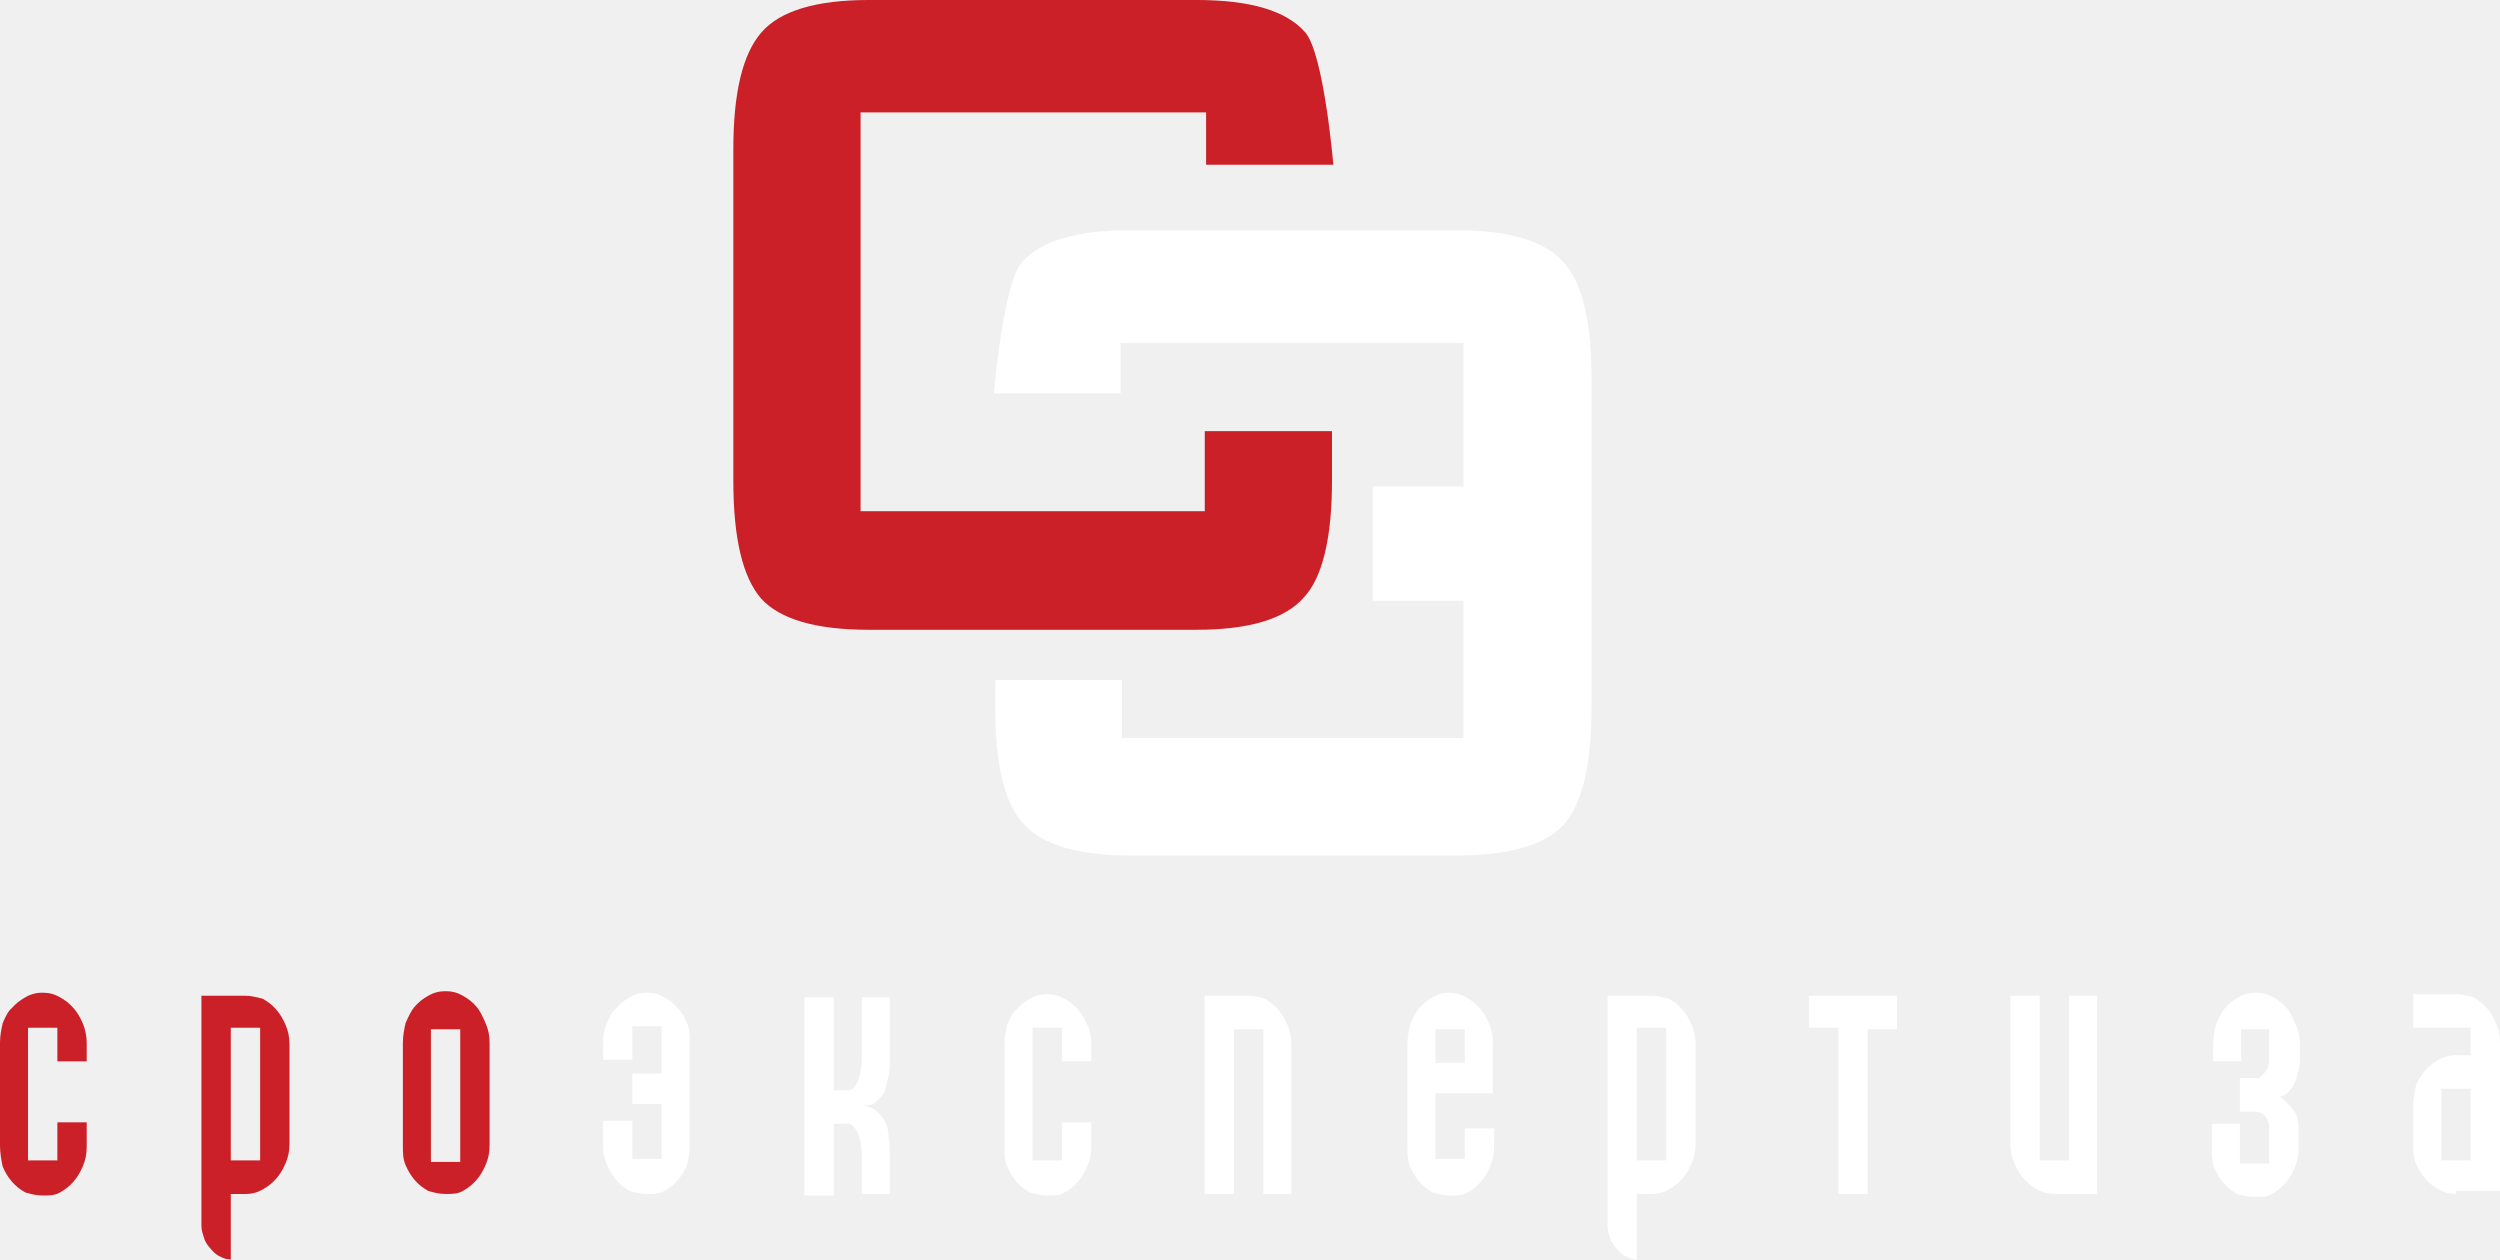
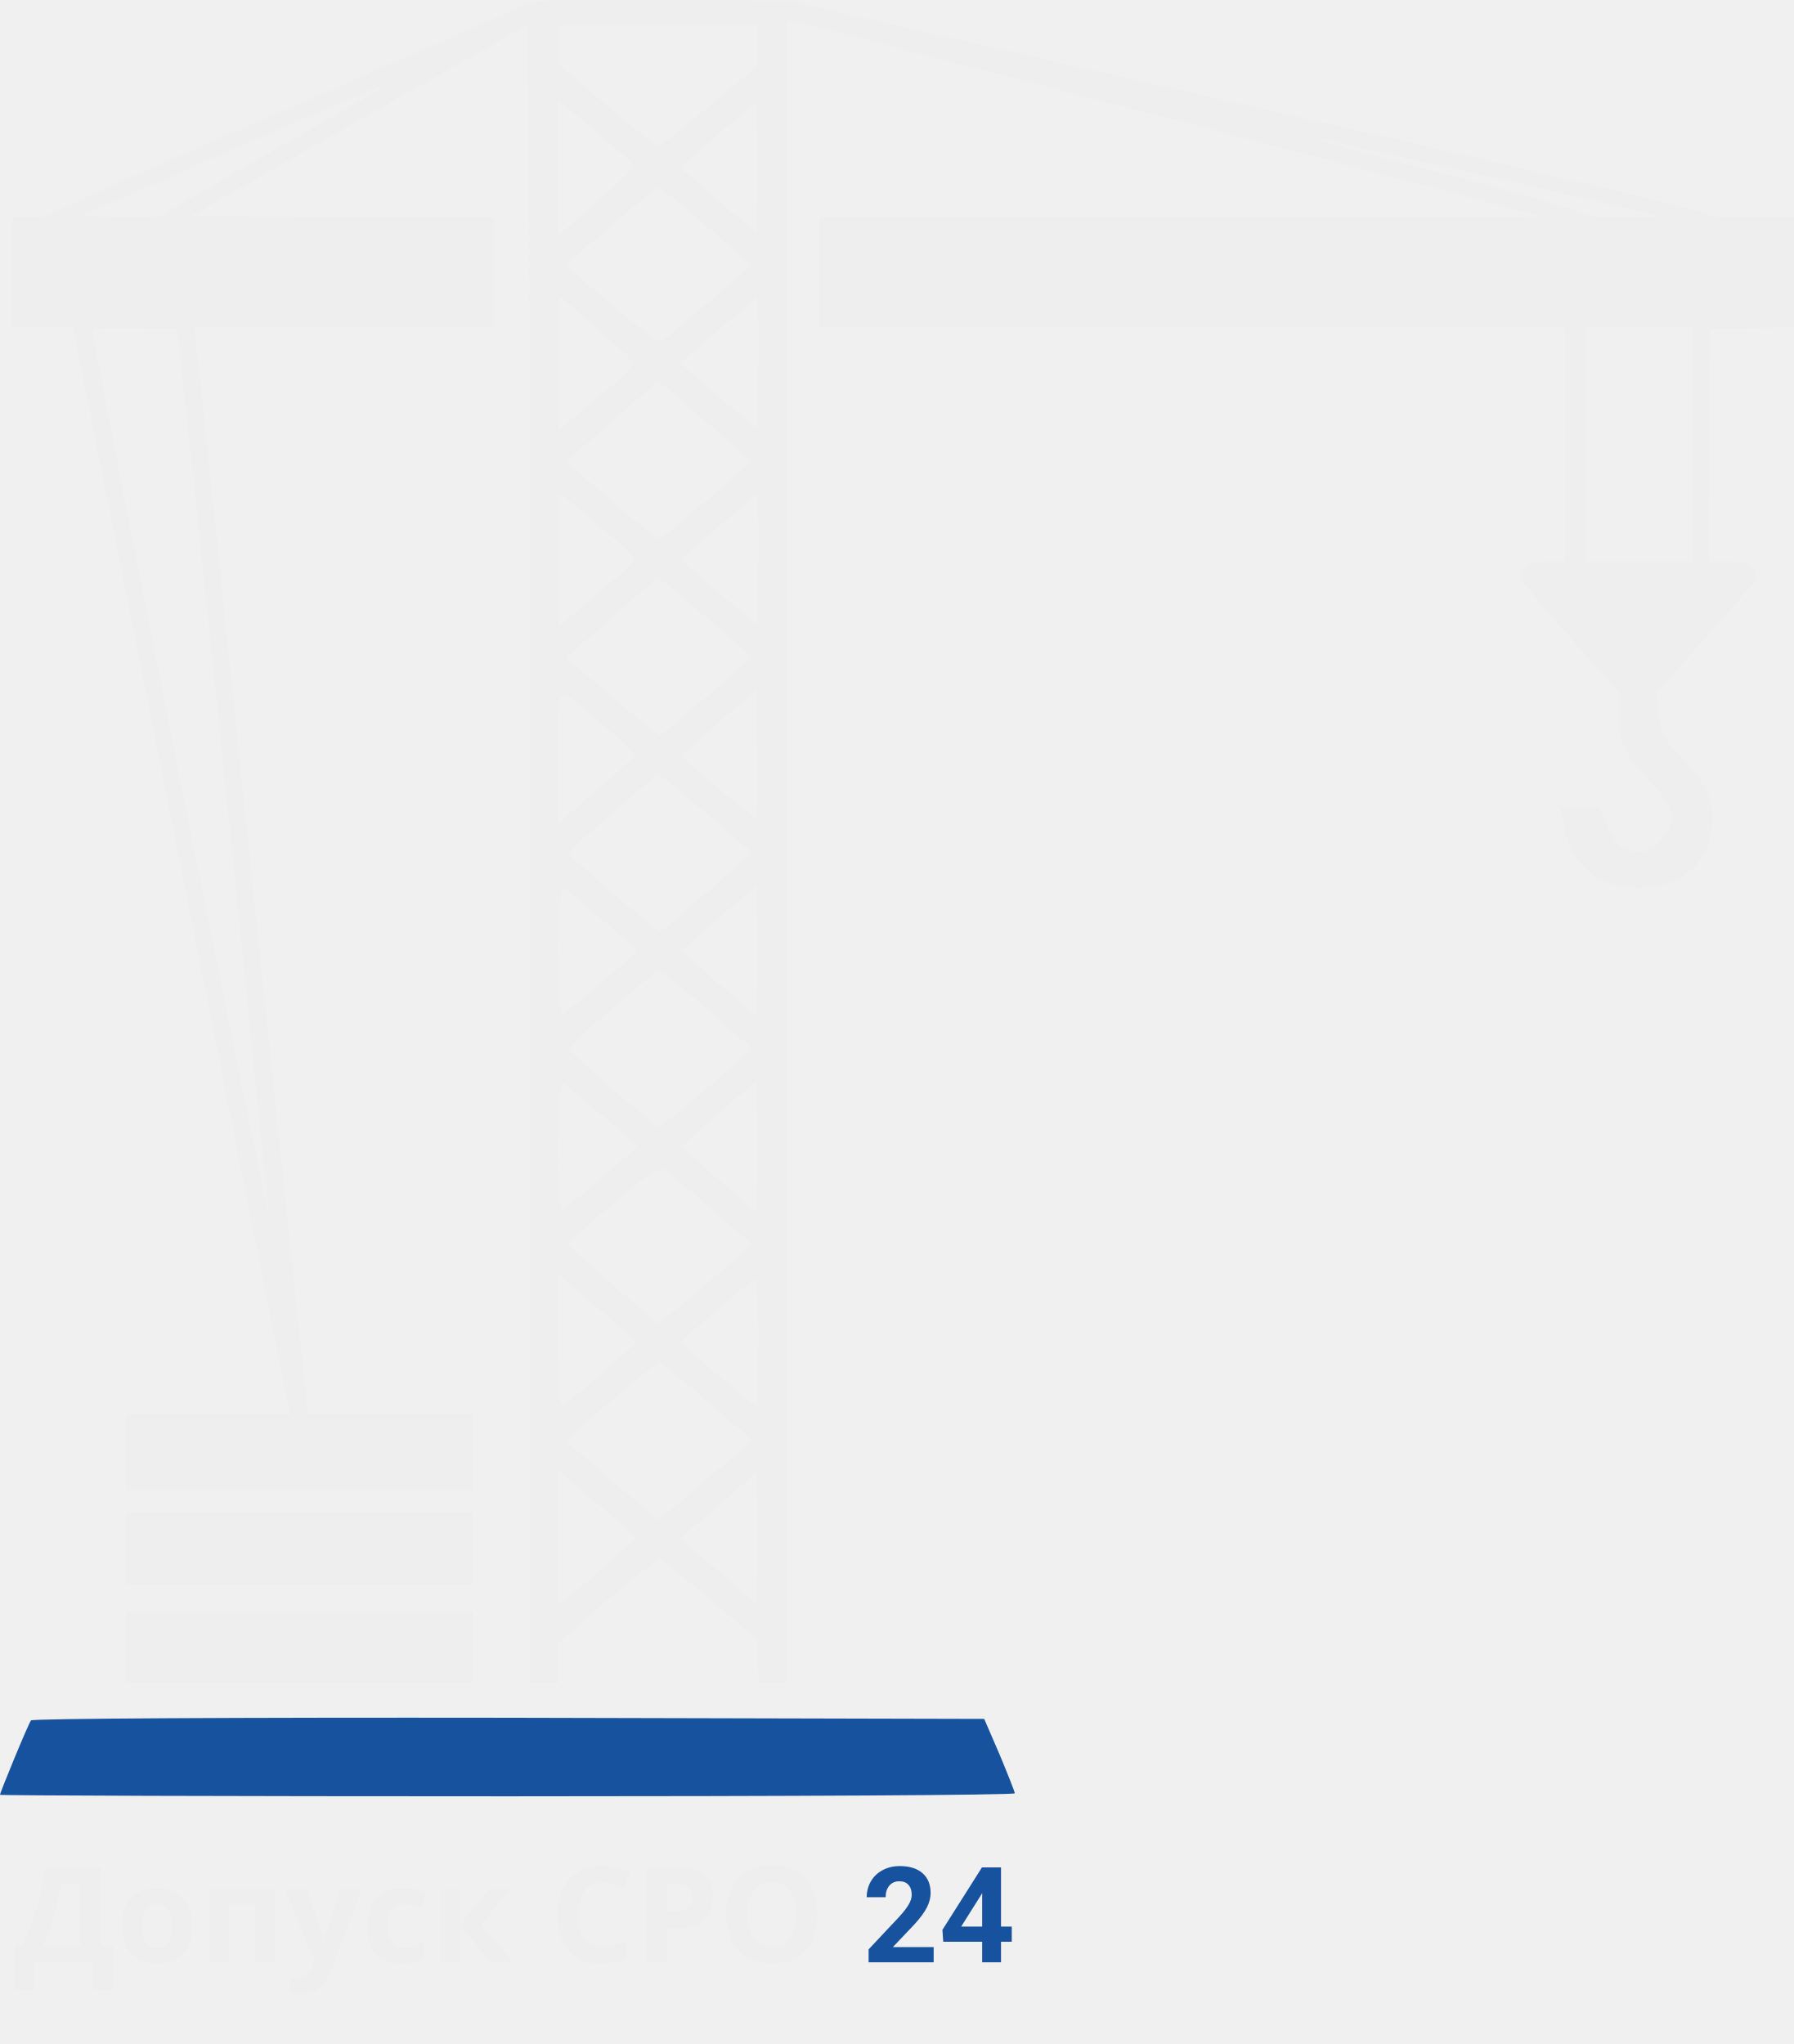
- <svg xmlns="http://www.w3.org/2000/svg" width="393" height="198" fill="none">
-   <path d="M189.389 17.67h-54.108v62.692h54.108V67.775h20v7.746c0 8.956-1.473 15.25-4.421 18.396-2.947 3.389-8.632 5.083-16.843 5.083h-51.581c-8.421 0-13.895-1.694-16.843-4.84-2.947-3.39-4.421-9.44-4.421-18.639V23.479c0-8.956 1.474-15.007 4.421-18.396C122.649 1.694 128.333 0 136.544 0h51.581c8.422 0 14.106 1.694 17.054 5.083C208.126 8.472 209.6 25.9 209.6 25.9h-20.001v-8.23h-.21zM13.631 163.962v2.876H9.018v-5.273H4.404v20.854h4.614v-5.992h4.613v3.835c0 1.199-.21 2.157-.629 3.116-.42.959-.839 1.678-1.468 2.397-.629.719-1.258 1.199-2.097 1.678-.839.48-1.678.48-2.726.48-1.049 0-1.888-.24-2.726-.48-.84-.479-1.468-.959-2.098-1.678-.629-.719-1.048-1.438-1.468-2.397-.21-.959-.419-2.157-.419-3.356v-16.06c0-1.199.21-2.158.42-3.117.419-.958.838-1.917 1.467-2.397.63-.719 1.259-1.198 2.098-1.678a5.224 5.224 0 012.726-.719c1.048 0 1.887.24 2.726.719.839.48 1.468.959 2.097 1.678.63.72 1.049 1.439 1.468 2.397.42.959.63 2.158.63 3.117zM36.28 198c-.629 0-1.258-.24-1.678-.479-.629-.24-1.048-.719-1.467-1.199-.42-.479-.84-.959-1.05-1.678-.209-.719-.419-1.198-.419-1.918V156.53h6.921c.839 0 1.887.24 2.726.48.84.479 1.468.959 2.097 1.678.63.719 1.049 1.438 1.468 2.397.42.959.63 1.917.63 3.116v15.581c0 1.199-.21 2.158-.63 3.116-.42.959-.839 1.678-1.468 2.397-.629.72-1.258 1.199-2.097 1.678-.839.48-1.677.72-2.726.72H36.28V198zm0-15.581h4.614v-20.855H36.28v20.855zm40.684-2.397c0 1.199-.21 2.158-.629 3.116-.42.959-.839 1.678-1.468 2.398-.63.719-1.258 1.198-2.097 1.678-.839.479-1.678.479-2.726.479-1.049 0-1.888-.24-2.727-.479-.838-.48-1.468-.959-2.097-1.678-.629-.72-1.048-1.439-1.468-2.398-.42-.958-.42-1.917-.42-3.116v-16.06c0-1.199.21-2.158.42-3.117.42-.958.84-1.917 1.468-2.636.63-.72 1.259-1.199 2.097-1.678.84-.48 1.678-.719 2.727-.719 1.048 0 1.887.239 2.726.719.839.479 1.468.958 2.097 1.678.63.719 1.049 1.678 1.468 2.636.42.959.63 1.918.63 3.117v16.06zm-9.227-18.218v20.855h4.614v-20.855h-4.614z" fill="#CB2027" />
-   <path d="M94.79 163.962c0-1.199.21-2.158.629-3.117.42-.958.839-1.917 1.468-2.397.629-.719 1.258-1.198 2.097-1.678a5.224 5.224 0 012.726-.719c1.049 0 1.888.24 2.727.719.838.48 1.468.959 2.097 1.678.629.72 1.048 1.439 1.468 2.397.419.959.419 1.918.419 3.117v16.06c0 1.199-.21 2.158-.419 3.117-.42.958-.839 1.678-1.468 2.397-.629.719-1.259 1.198-2.097 1.678-.839.479-1.678.479-2.727.479-1.048 0-1.887-.24-2.726-.479-.839-.48-1.468-.959-2.097-1.678-.63-.719-1.049-1.439-1.468-2.397-.42-.959-.63-1.918-.63-3.117v-3.835h4.614v5.993h4.614v-8.63h-4.614v-4.794h4.614v-7.431h-4.614v5.274H94.79v-2.637zm45.088-7.432v9.589c0 1.198 0 2.157-.21 3.116a33.45 33.45 0 01-.629 2.397c-.419.719-.839 1.199-1.468 1.678-.629.479-1.258.479-2.307.479.839 0 1.678.24 2.307.72.629.479 1.049.958 1.468 1.677.419.72.629 1.439.629 2.398.21.958.21 1.917.21 3.116v5.993h-4.404V181.7c0-1.438-.21-2.637-.629-3.596-.42-.959-1.049-1.438-1.468-1.438h-2.307v11.266h-4.614V156.77h4.614v14.622h2.307c.629 0 1.048-.479 1.468-1.438.419-.959.629-2.157.629-3.596v-9.588h4.404v-.24zm31.666 7.431v2.877h-4.613v-5.274h-4.614v20.855h4.614v-5.993h4.613v3.836c0 1.198-.209 2.157-.629 3.116-.419.959-.839 1.678-1.468 2.397-.629.719-1.258 1.198-2.097 1.678-.839.479-1.678.479-2.726.479-1.049 0-1.888-.239-2.727-.479-.838-.48-1.468-.959-2.097-1.678s-1.048-1.438-1.468-2.397c-.419-.959-.419-1.918-.419-3.116v-16.061c0-1.199.21-2.157.419-3.116.42-.959.839-1.918 1.468-2.397.629-.72 1.259-1.199 2.097-1.678.839-.48 1.678-.719 2.727-.719 1.048 0 1.887.239 2.726.719.839.479 1.468.958 2.097 1.678.629.719 1.049 1.438 1.468 2.397.42.719.629 1.917.629 2.876zm24.746-7.431c.839 0 1.888.24 2.517.48.839.479 1.468.959 2.097 1.678s1.049 1.438 1.468 2.397c.419.959.629 1.917.629 3.116v23.492h-4.404v-25.889h-4.613v25.889h-4.614V156.53h6.92zm31.457-.479c1.049 0 1.888.24 2.726.719.839.48 1.468.959 2.098 1.678.629.72 1.048 1.439 1.468 2.397.419.959.629 1.918.629 3.117v7.91h-9.018v10.308h4.614v-4.795h4.613v2.877c0 1.199-.209 2.157-.629 3.116-.419.959-.839 1.678-1.468 2.397-.629.719-1.258 1.199-2.097 1.678-.839.48-1.678.48-2.726.48-1.049 0-1.888-.24-2.726-.48-.839-.479-1.468-.959-2.097-1.678-.63-.719-1.049-1.438-1.468-2.397-.42-.959-.42-1.917-.42-3.116v-16.061c0-1.198.21-2.157.42-3.116.419-.959.838-1.917 1.468-2.637.629-.719 1.258-1.198 2.097-1.678.838-.479 1.677-.719 2.516-.719zm-2.097 5.753v5.274h4.614v-5.274h-4.614zM257.316 198c-.629 0-1.258-.24-1.677-.479-.629-.24-1.049-.719-1.468-1.199-.42-.479-.839-.959-1.049-1.678-.21-.719-.419-1.198-.419-1.918V156.53h6.92c.839 0 1.888.24 2.727.48.838.479 1.468.959 2.097 1.678s1.048 1.438 1.468 2.397c.419.959.629 1.917.629 3.116v15.581c0 1.199-.21 2.158-.629 3.116-.42.959-.839 1.678-1.468 2.397-.629.72-1.259 1.199-2.097 1.678-.839.48-1.678.72-2.727.72h-2.307V198zm0-15.581h4.614v-20.855h-4.614v20.855zm31.667 5.274v-26.129h-4.614v-5.034h13.841v5.274h-4.613v25.889h-4.614zm40.894 0h-6.921a5.79 5.79 0 01-2.726-.72c-.839-.479-1.468-.958-2.097-1.678-.629-.719-1.049-1.438-1.468-2.397-.42-.958-.629-1.917-.629-2.876V156.53h4.613v25.889h4.614V156.53h4.404v31.163h.21zm22.439-25.889v5.034h-4.404v-2.637c0-1.198.21-2.157.419-3.116.42-.959.839-1.917 1.468-2.637.63-.719 1.259-1.198 2.097-1.678a5.225 5.225 0 012.727-.719c1.048 0 1.887.24 2.726.719.839.48 1.468.959 2.097 1.678.629.72 1.049 1.678 1.468 2.637.419.959.629 1.918.629 3.116v2.877c-.21 1.198-.419 2.397-1.048 3.596-.63.958-1.259 1.678-2.098 1.678.839.719 1.678 1.438 2.098 2.157.629.719.838 1.678.838 3.116v2.877c0 1.198-.209 2.157-.629 3.116-.419.959-.839 1.678-1.468 2.397-.629.719-1.258 1.199-2.097 1.678-.839.479-1.677.479-2.726.479s-1.887-.239-2.726-.479c-.839-.479-1.468-.959-2.097-1.678s-1.049-1.438-1.468-2.397c-.42-.959-.42-1.918-.42-3.116v-3.836h4.404v6.233h4.614v-5.514c0-.719-.21-1.438-.629-1.917-.42-.48-1.049-.719-1.678-.719h-2.307v-5.274h2.726c.42 0 .839-.479 1.259-.959.419-.479.629-1.198.629-1.917v-4.795h-4.404zm33.764 25.889c-1.049 0-1.888-.24-2.727-.72-.839-.479-1.468-.958-2.097-1.678-.629-.719-1.048-1.438-1.468-2.397-.419-.958-.419-1.917-.419-3.116v-5.993c0-1.198.209-2.157.419-3.116.42-.959.839-1.678 1.468-2.397.629-.719 1.258-1.199 2.097-1.678a5.225 5.225 0 012.727-.719h2.306v-4.315h-9.017v-5.273h6.711c1.048 0 1.887.239 2.726.479.839.479 1.468.959 2.097 1.678s1.048 1.438 1.468 2.397c.419.959.629 1.918.629 3.116v23.252h-6.92v.48zm2.306-5.274v-11.266h-4.613v11.266h4.613zM245.782 41.23c-2.936-3.356-8.598-5.034-16.777-5.034h-51.379c-8.389 0-14.051 1.678-16.987 5.034-2.936 3.356-4.404 20.615-4.404 20.615h19.923v-7.91h53.896v22.533h-14.26v17.978h14.26v21.574h-53.686v-9.109h-19.923v4.315c0 8.869 1.468 15.101 4.404 18.218 2.936 3.355 8.598 5.033 16.777 5.033h51.379c8.389 0 13.841-1.678 16.777-4.794 2.936-3.356 4.404-9.348 4.404-18.457V59.448c0-8.87-1.468-15.102-4.404-18.218z" fill="#fff" />
+ <svg xmlns="http://www.w3.org/2000/svg" width="430" height="490" fill="none">
+   <path d="M30.3 371.331v8.6h83.068v-17.199H30.3v8.599zm0 23.536v8.599h83.068v-17.199H30.3v8.6z" fill="#EEE" />
+   <path d="M7.43 412.429c-.684.906-7.43 17.287-7.43 17.832 0 .18 54.727.36 121.67.36 66.944 0 121.671-.272 121.576-.725 0-.36-1.66-4.526-3.615-9.232l-3.715-8.599-113.951-.273c-66.16-.088-114.242.18-114.536.637z" fill="#17529F" />
+   <path d="M124.607 1.563c-1.566.905-27.07 12.128-56.682 24.985-29.512 12.765-54.433 23.807-55.315 24.44-.783.725-3.321 1.265-5.57 1.265H2.937v26.251h14.559l.977 4.706c.589 2.623 12.022 60.194 25.509 127.903s24.726 124.191 25.02 125.548l.588 2.536H30.3V357.3h83.068v-18.103h-39.58L60.696 213.556C53.56 144.49 47.403 85.833 47.113 83.21l-.489-4.706h71.635V52.253l-36.159-.18-36.258-.272L85.91 28.899c21.988-12.493 40.263-22.81 40.557-22.81.294 0 .588 89.433.588 198.688v198.688h6.841v-9.689l11.727-10.23c6.452-5.523 12.116-9.957 12.605-9.776.489.092 5.963 4.525 12.116 9.776l11.239 9.505.1 5.158.099 5.251h6.841V4.912l3.226.632c4.298.813 176.986 45.892 177.475 46.345.194.18-38.603.36-86.195.36h-86.692v26.25h178.84v56.122h-4.203c-4.398 0-6.547 1.177-6.547 3.62 0 .813 5.281 7.334 11.728 14.483l11.727 13.033v5.251c0 6.789 1.466 9.957 7.719 16.474 5.863 6.336 6.451 9.596 2.443 14.03-4.593 5.071-10.85 2.988-13.193-4.434-1.172-3.62-1.272-3.62-6.059-3.62h-4.886l.683 3.713c1.76 10.137 8.112 15.568 18.175 15.568 9.867 0 16.613-5.523 17.396-14.303.588-6.516-.878-10.137-7.035-16.654-4.887-5.25-5.375-6.063-5.67-10.769l-.294-5.159 11.922-13.398c6.646-7.421 12.021-13.578 12.021-13.85 0-.272-.488-1.265-.977-2.263-.783-1.358-2.149-1.718-5.863-1.718h-4.887l.195-27.881.294-27.788 10.067-.272L430 78.41V52.253h-10.167c-6.646 0-10.361-.36-10.555-.997-.195-.545-49.841-12.313-110.237-25.978L189.097.205l-30.784-.18c-28.526-.092-30.969 0-33.706 1.538zm57.17 9.232v4.798L170.15 25.37c-6.452 5.431-12.022 9.777-12.51 9.685-.389-.093-5.959-4.526-12.216-9.865l-11.433-9.597v-4.798l-.1-4.706h47.886v4.706zM90.402 21.837c-1.076.633-12.51 7.242-25.409 14.576-12.899 7.333-24.137 13.938-25.02 14.663-1.172.905-4.008 1.177-11.139.997l-9.578-.272 35.57-15.569c34.11-14.847 39.78-17.203 35.576-14.395zm61.569 17.744c.389.544-6.547 7.06-14.854 14.03l-3.226 2.623V24.008l8.796 7.422c4.886 4.077 8.989 7.786 9.284 8.15zm29.612 8.054l-.294 8.147-9.185-7.787-9.089-7.874 9.089-7.874 9.185-7.874.294 7.601c.095 4.166.095 11.135 0 15.661zm175.226-5.339c22.183 5.07 40.557 9.324 40.851 9.505.194.272-3.421.452-8.207.452-5.769 0-9.19-.36-10.167-1.177-.877-.726-15.442-4.799-32.349-9.232-27.559-7.062-32.934-8.6-31.079-8.6.294 0 18.768 4.074 40.951 9.052zm-187.347 12.04l10.65 9.324-10.456 8.96c-5.764 4.978-10.849 9.232-11.433 9.324-.488.18-5.764-3.893-11.727-8.96l-10.945-9.412 10.651-9.232c5.864-5.07 11.139-9.232 11.628-9.324.593-.004 5.768 4.157 11.632 9.32zM146.79 82.032c6.547 5.791 7.036 4.434-5.28 14.755l-7.624 6.337V70.897l3.715 3.076c1.959 1.723 6.158 5.344 9.189 8.059zm34.987 5.159v15.933l-9.383-7.967-9.479-8.054 9.185-7.874c5.08-4.346 9.284-7.967 9.478-7.967.1 0 .199 7.15.199 15.929zm-138.09 2.627C48.38 132.634 64.506 289.776 64.31 290.41c-.194.453-9.773-46.709-21.4-104.821C31.278 127.384 21.993 79.497 22.188 79.136c.294-.364 4.886-.545 10.36-.452l9.968.272 1.172 10.862zm361.886 16.746v28.061h-25.409V78.504h25.409v28.06zm-231.713-1.45l6.252 5.524-10.65 9.232c-5.864 5.07-11.044 9.324-11.433 9.324-.489 0-5.669-4.166-11.628-9.324l-10.75-9.232 11.044-9.685 11.139-9.597 4.887 4.166c2.637 2.263 7.718 6.604 11.139 9.592zm-28.147 22.722c3.81 3.261 6.647 6.244 6.353 6.697-.295.452-4.498 4.165-9.384 8.239l-8.796 7.421v-31.954l2.543 1.811c1.371.997 5.574 4.526 9.284 7.786zm36.064 6.424v15.841l-9.383-7.966-9.284-7.967 9.089-7.874c4.986-4.346 9.185-7.967 9.384-7.967.095.005.194 7.154.194 15.933zm-9.284 16.478l7.819 6.701-10.75 9.412c-5.864 5.159-11.045 9.325-11.434 9.412-.294 0-5.474-4.165-11.532-9.324l-10.945-9.232 11.044-9.684 11.044-9.593 3.52 2.808c1.851 1.441 6.936 5.787 11.234 9.5zm-27.852 23.17c4.009 3.349 7.429 6.517 7.624 6.881.099.361-3.909 4.166-9.09 8.507l-9.284 7.967v-16.021c0-18.464-1.271-17.563 10.75-7.334zm36.747 22.089c-.294.181-4.497-2.988-9.383-7.149l-8.895-7.602 9.089-7.966 9.09-7.967.294 15.116c.095 8.327 0 15.296-.195 15.568zm-9.483 1.178l8.407 7.241-10.75 9.413c-5.864 5.158-10.945 9.412-11.239 9.504-.878 0-21.989-18.011-21.989-18.736 0-.453 4.787-4.887 10.75-9.957l10.651-9.145 2.931 2.263c1.666 1.27 6.647 5.524 11.239 9.417zm-27.658 23.262l8.696 7.514-8.795 7.602c-4.787 4.166-9.09 7.602-9.479 7.694-.489 0-.783-6.969-.783-15.48 0-8.512.389-15.296.878-15.116.398.092 4.697 3.621 9.483 7.786zm37.336 15.296l-.294 7.782-8.796-7.514c-4.786-4.165-8.795-7.786-8.795-8.146 0-.273 4.009-3.894 8.795-7.967l8.796-7.514.294 7.694c.095 4.35.095 11.319 0 15.665zm-10.067 7.967l8.796 7.694-8.796 7.694c-4.787 4.253-9.967 8.511-11.338 9.416l-2.443 1.811-10.75-9.052c-5.864-5.071-10.651-9.412-10.651-9.869 0-.453 4.787-4.799 10.651-9.865l10.75-9.052 2.443 1.811c1.371.905 6.551 5.158 11.338 9.412zm-27.364 23.535l8.696 7.601-8.112 7.062c-4.497 3.893-8.795 7.421-9.479 7.782-1.171.632-1.366-1.991-1.366-14.756 0-8.419.294-15.388.783-15.388.389.097 4.592 3.533 9.478 7.699zm37.431 15.48l-.294 7.874-8.796-7.602c-4.786-4.165-8.795-7.874-8.795-8.146 0-.361 4.009-3.981 8.795-8.147l8.796-7.606.294 7.966c.095 4.346.095 11.403 0 15.661zm-11.044 7.149l9.773 8.512-8.407 7.241c-4.592 3.893-9.673 8.147-11.239 9.412l-2.931 2.263-10.651-9.052c-5.963-5.07-10.75-9.504-10.75-9.957 0-.36 4.787-4.798 10.651-9.777 8.406-7.149 10.944-8.779 12.216-8.146.882.545 5.963 4.706 11.338 9.504zm-18.08 31.954c0 .453-14.365 12.945-16.808 14.483-1.66 1.178-1.76.545-1.76-14.755v-16.021l9.284 7.966c5.081 4.342 9.284 8.055 9.284 8.327zm29.318.273v15.48l-3.126-2.443c-1.76-1.358-5.958-4.979-9.379-7.967l-6.257-5.431 8.696-7.514c4.691-4.165 8.895-7.514 9.383-7.602.389-.004.683 6.965.683 15.477zm-12.215 13.845l10.75 9.412-7.33 6.244c-4.009 3.441-9.09 7.787-11.239 9.505l-3.909 3.26-10.944-9.139c-5.959-5.071-10.945-9.505-10.945-9.777-.099-.725 21.206-18.917 22.183-18.917.389.092 5.47 4.254 11.434 9.412zm-17.103 32.679c0 .453-11.727 10.682-15.342 13.578l-3.226 2.443v-32.042l9.284 7.875c5.081 4.345 9.284 8.054 9.284 8.146zm29.124 7.602l-.294 8.239-9.09-7.874-9.184-7.787 9.184-7.874 9.09-7.874.294 7.514c.095 4.161.095 11.222 0 15.656zM24.085 447.562v18.816h3.04v10.688h-4.672v-6.656H8.15v6.656H3.477v-10.688h1.76a56.792 56.792 0 002.273-5.12c.704-1.835 1.333-3.872 1.888-6.112.576-2.24 1.034-4.768 1.376-7.584h13.312zm-4.832 4.032h-4.64a43.758 43.758 0 01-.928 4.8 60.455 60.455 0 01-1.472 5.152 53.011 53.011 0 01-1.887 4.832h8.927v-14.784zm26.87 10.048c0 2.901-.768 5.141-2.304 6.72-1.515 1.579-3.584 2.368-6.208 2.368-1.621 0-3.072-.352-4.352-1.056-1.259-.704-2.25-1.728-2.976-3.072-.725-1.365-1.088-3.019-1.088-4.96 0-2.901.757-5.131 2.272-6.688 1.515-1.557 3.595-2.336 6.24-2.336 1.643 0 3.093.352 4.352 1.056 1.259.704 2.25 1.728 2.976 3.072.725 1.323 1.088 2.955 1.088 4.896zm-12.064 0c0 1.728.277 3.04.832 3.936.576.875 1.504 1.312 2.784 1.312 1.259 0 2.165-.437 2.72-1.312.576-.896.864-2.208.864-3.936 0-1.728-.288-3.019-.864-3.872-.555-.875-1.472-1.312-2.752-1.312-1.259 0-2.176.437-2.752 1.312-.555.853-.832 2.144-.832 3.872zm31.877-8.704v17.472h-4.769v-13.888h-6.336v13.888h-4.768v-17.472h15.873zm2.506 0h5.217l3.295 9.824c.171.469.3.96.385 1.472.085.491.149 1.013.192 1.568h.095c.064-.555.15-1.077.256-1.568.128-.512.267-1.003.416-1.472l3.233-9.824h5.12l-7.392 19.712c-.662 1.813-1.633 3.168-2.912 4.064-1.26.917-2.72 1.376-4.384 1.376a9.124 9.124 0 01-1.408-.096 10.527 10.527 0 01-1.025-.16v-3.776c.235.043.513.085.832.128a8.46 8.46 0 001.056.064c1.003 0 1.792-.309 2.368-.928a5.373 5.373 0 001.313-2.176l.287-.864-6.944-17.344zm27.82 17.792c-2.603 0-4.62-.715-6.049-2.144-1.408-1.451-2.112-3.723-2.112-6.816 0-2.133.363-3.872 1.088-5.216.726-1.344 1.728-2.336 3.008-2.976 1.302-.64 2.795-.96 4.48-.96 1.195 0 2.23.117 3.104.352.896.235 1.675.512 2.336.832l-1.408 3.68a22.805 22.805 0 00-2.112-.736 6.652 6.652 0 00-1.92-.288c-2.474 0-3.712 1.76-3.712 5.28 0 1.749.32 3.04.96 3.872.662.832 1.579 1.248 2.752 1.248 1.003 0 1.888-.128 2.656-.384a10.987 10.987 0 002.24-1.12v4.064c-.725.469-1.493.8-2.304.992-.79.213-1.792.32-3.008.32zm20.789-17.792h5.248l-6.912 8.384 7.52 9.088h-5.408l-7.136-8.864v8.864h-4.768v-17.472h4.768v8.48l6.688-8.48zm27.343-1.664c-1.856 0-3.275.693-4.256 2.08-.982 1.387-1.472 3.285-1.472 5.696 0 2.432.448 4.32 1.344 5.664.917 1.323 2.378 1.984 4.384 1.984.938 0 1.866-.107 2.784-.32a27.496 27.496 0 003.04-.896v4.064a16.324 16.324 0 01-2.976.896c-.982.192-2.08.288-3.296.288-2.347 0-4.288-.48-5.824-1.44-1.515-.981-2.635-2.347-3.36-4.096-.726-1.771-1.088-3.829-1.088-6.176 0-2.304.416-4.341 1.248-6.112.832-1.771 2.037-3.157 3.616-4.16 1.6-1.003 3.552-1.504 5.856-1.504 1.13 0 2.261.149 3.392.448a17.19 17.19 0 013.296 1.152l-1.568 3.936a24.72 24.72 0 00-2.592-1.056 7.612 7.612 0 00-2.528-.448zm17.975-3.712c2.944 0 5.088.64 6.432 1.92 1.365 1.259 2.048 2.997 2.048 5.216a8.66 8.66 0 01-.832 3.744c-.555 1.152-1.483 2.08-2.784 2.784-1.28.704-3.03 1.056-5.248 1.056h-2.08v8.128h-4.832v-22.848h7.296zm-.256 3.968h-2.208v6.784h1.6c1.365 0 2.442-.267 3.232-.8.81-.555 1.216-1.44 1.216-2.656 0-2.219-1.28-3.328-3.84-3.328zm33.789 7.424c0 2.368-.394 4.437-1.184 6.208-.768 1.749-1.952 3.115-3.552 4.096-1.6.981-3.648 1.472-6.144 1.472-2.474 0-4.522-.491-6.144-1.472-1.6-.981-2.794-2.357-3.584-4.128-.768-1.771-1.152-3.84-1.152-6.208 0-2.368.384-4.427 1.152-6.176.79-1.749 1.984-3.104 3.584-4.064 1.622-.981 3.68-1.472 6.176-1.472 2.475 0 4.512.491 6.112 1.472 1.6.96 2.784 2.325 3.552 4.096.79 1.749 1.184 3.808 1.184 6.176zm-16.672 0c0 2.389.459 4.277 1.376 5.664.918 1.365 2.39 2.048 4.416 2.048 2.07 0 3.552-.683 4.448-2.048.896-1.387 1.344-3.275 1.344-5.664 0-2.411-.448-4.299-1.344-5.664-.896-1.365-2.368-2.048-4.416-2.048-2.048 0-3.53.683-4.448 2.048-.917 1.365-1.376 3.253-1.376 5.664z" fill="#EEE" />
+   <path d="M223.802 470.41h-15.594v-3.094l7.36-7.843c1.01-1.105 1.755-2.068 2.234-2.891.489-.823.734-1.604.734-2.344 0-1.01-.255-1.802-.765-2.375-.511-.583-1.24-.875-2.188-.875-1.021 0-1.828.354-2.422 1.063-.583.698-.875 1.62-.875 2.765h-4.531c0-1.385.328-2.651.984-3.796.667-1.146 1.605-2.042 2.813-2.688 1.208-.656 2.578-.984 4.109-.984 2.344 0 4.162.562 5.453 1.687 1.302 1.125 1.954 2.714 1.954 4.766 0 1.125-.292 2.271-.875 3.437-.584 1.167-1.584 2.526-3 4.078l-5.172 5.454h9.781v3.64zm16.141-8.562h2.578v3.64h-2.578v4.922h-4.516v-4.922h-9.328l-.203-2.843 9.484-14.985h4.563v14.188zm-9.547 0h5.031v-8.032l-.297.516-4.734 7.516z" fill="#17529F" />
</svg>
